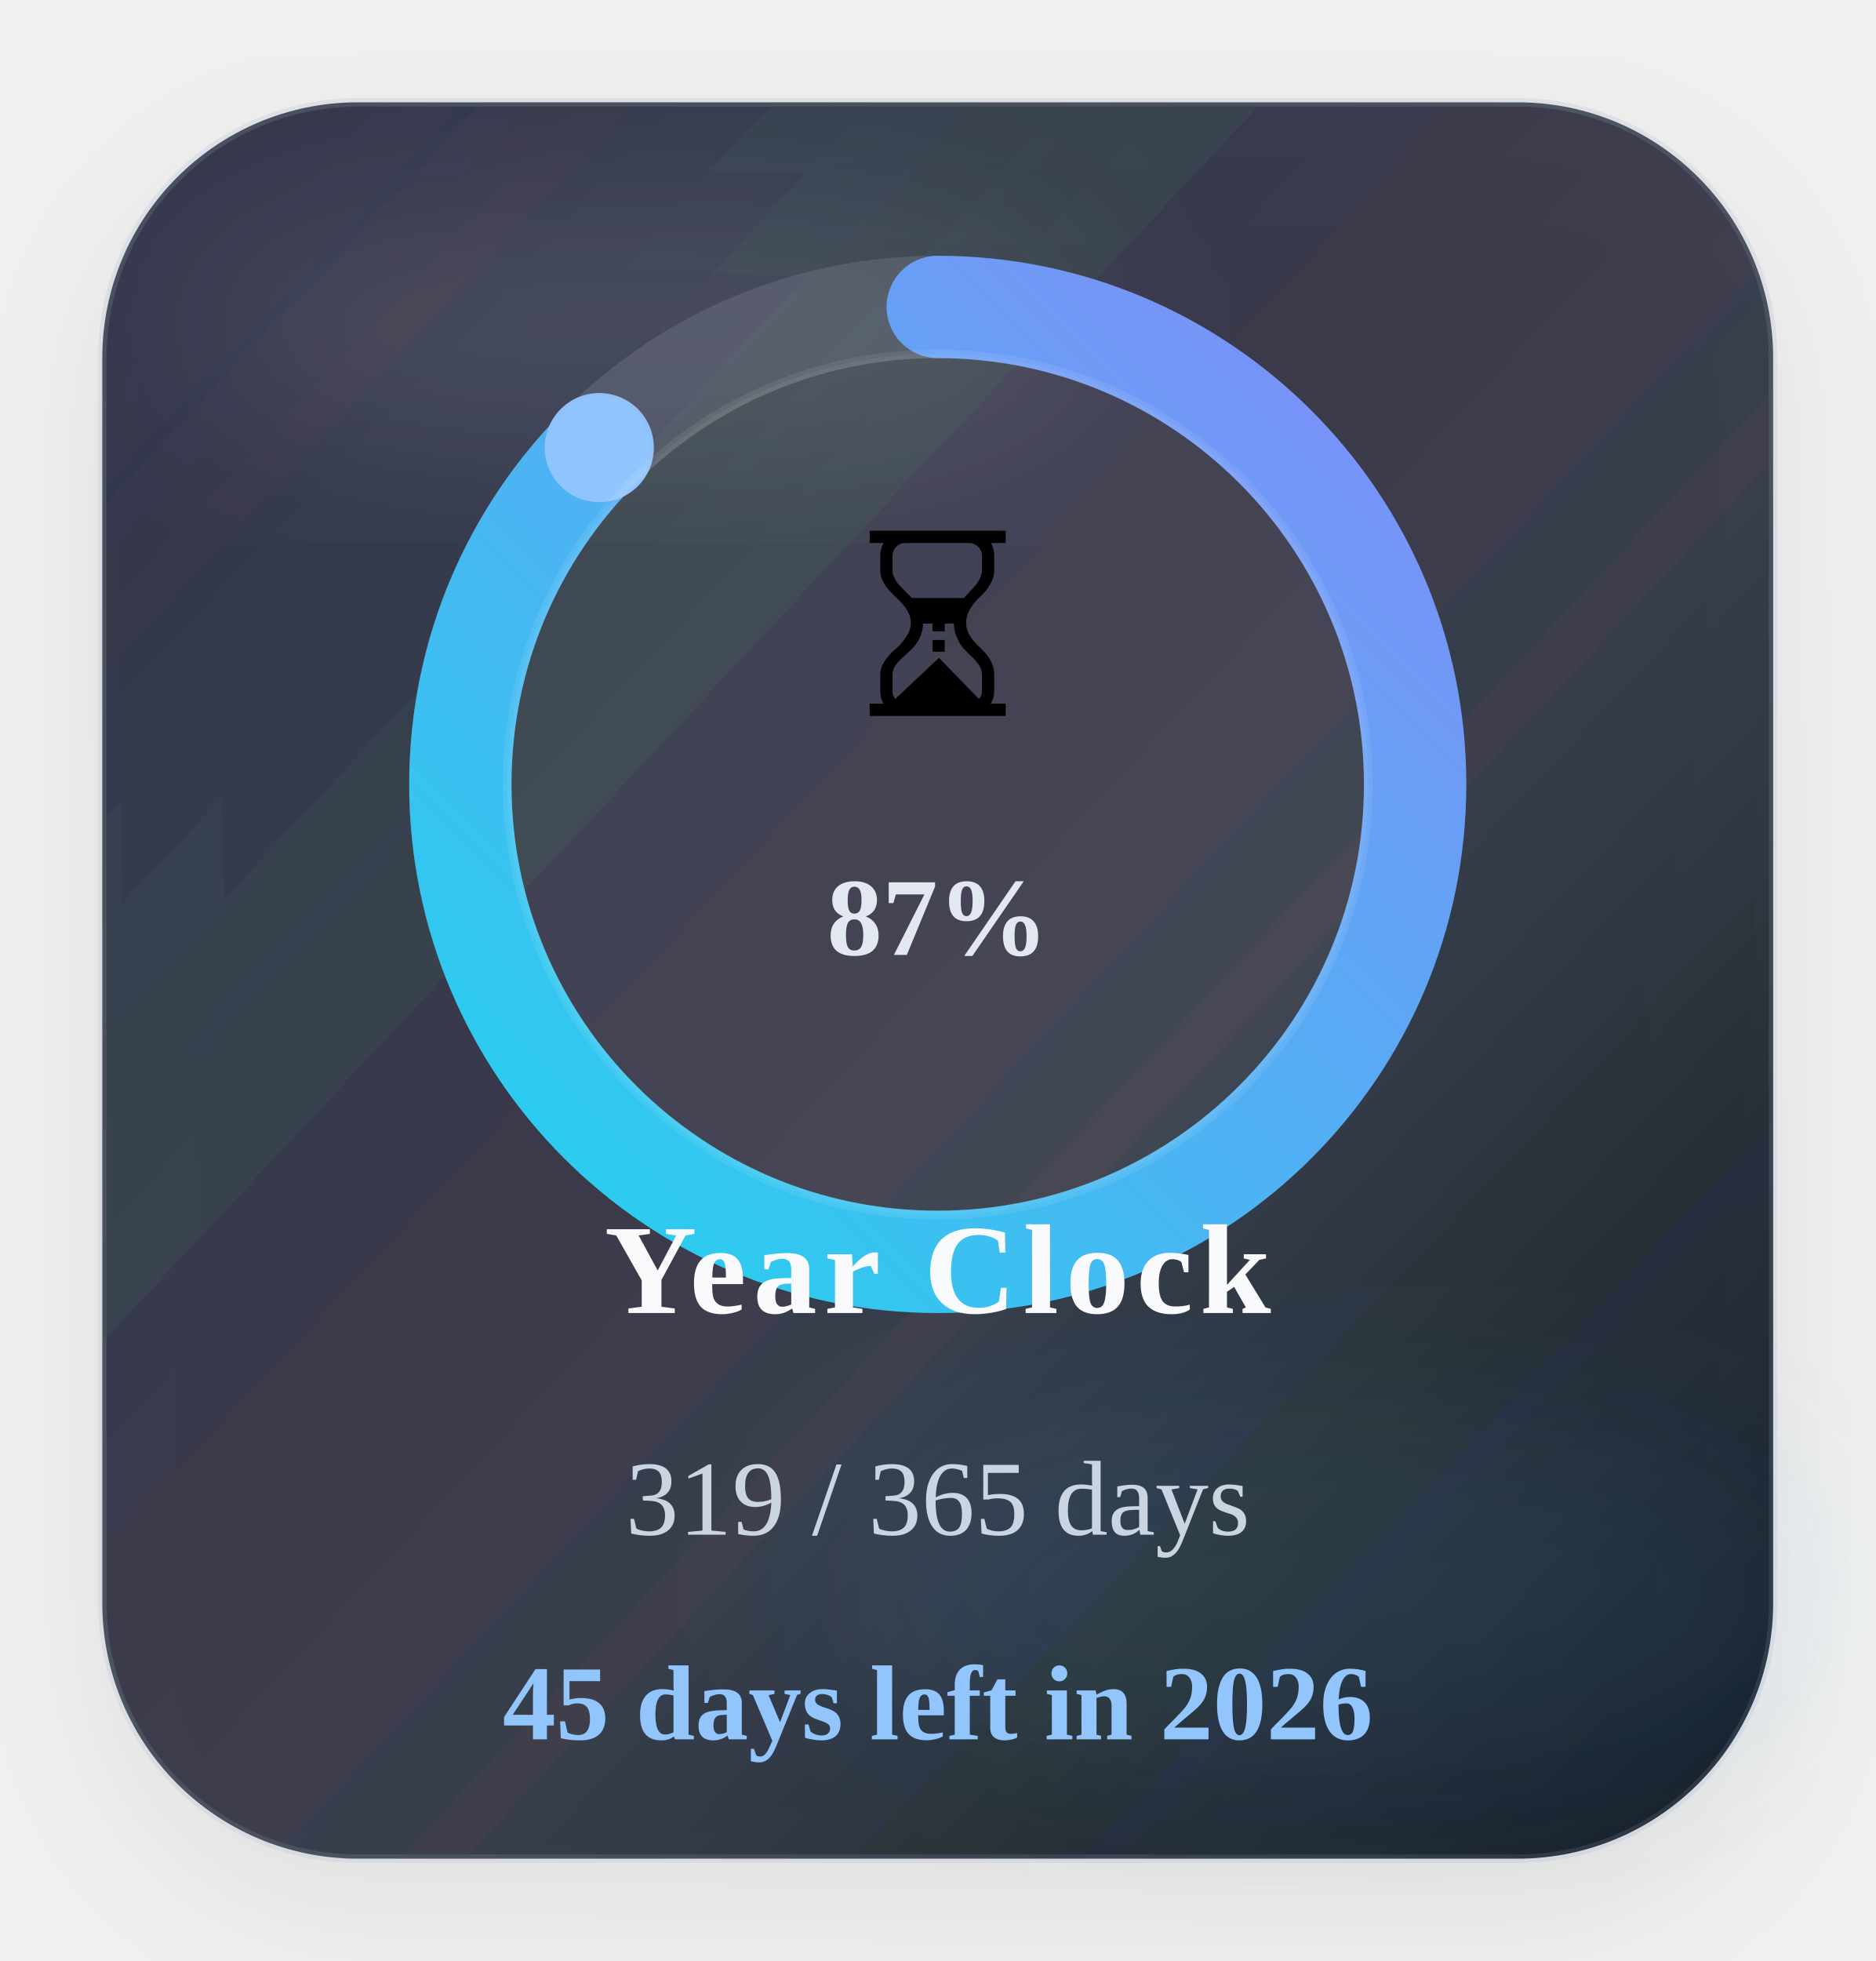
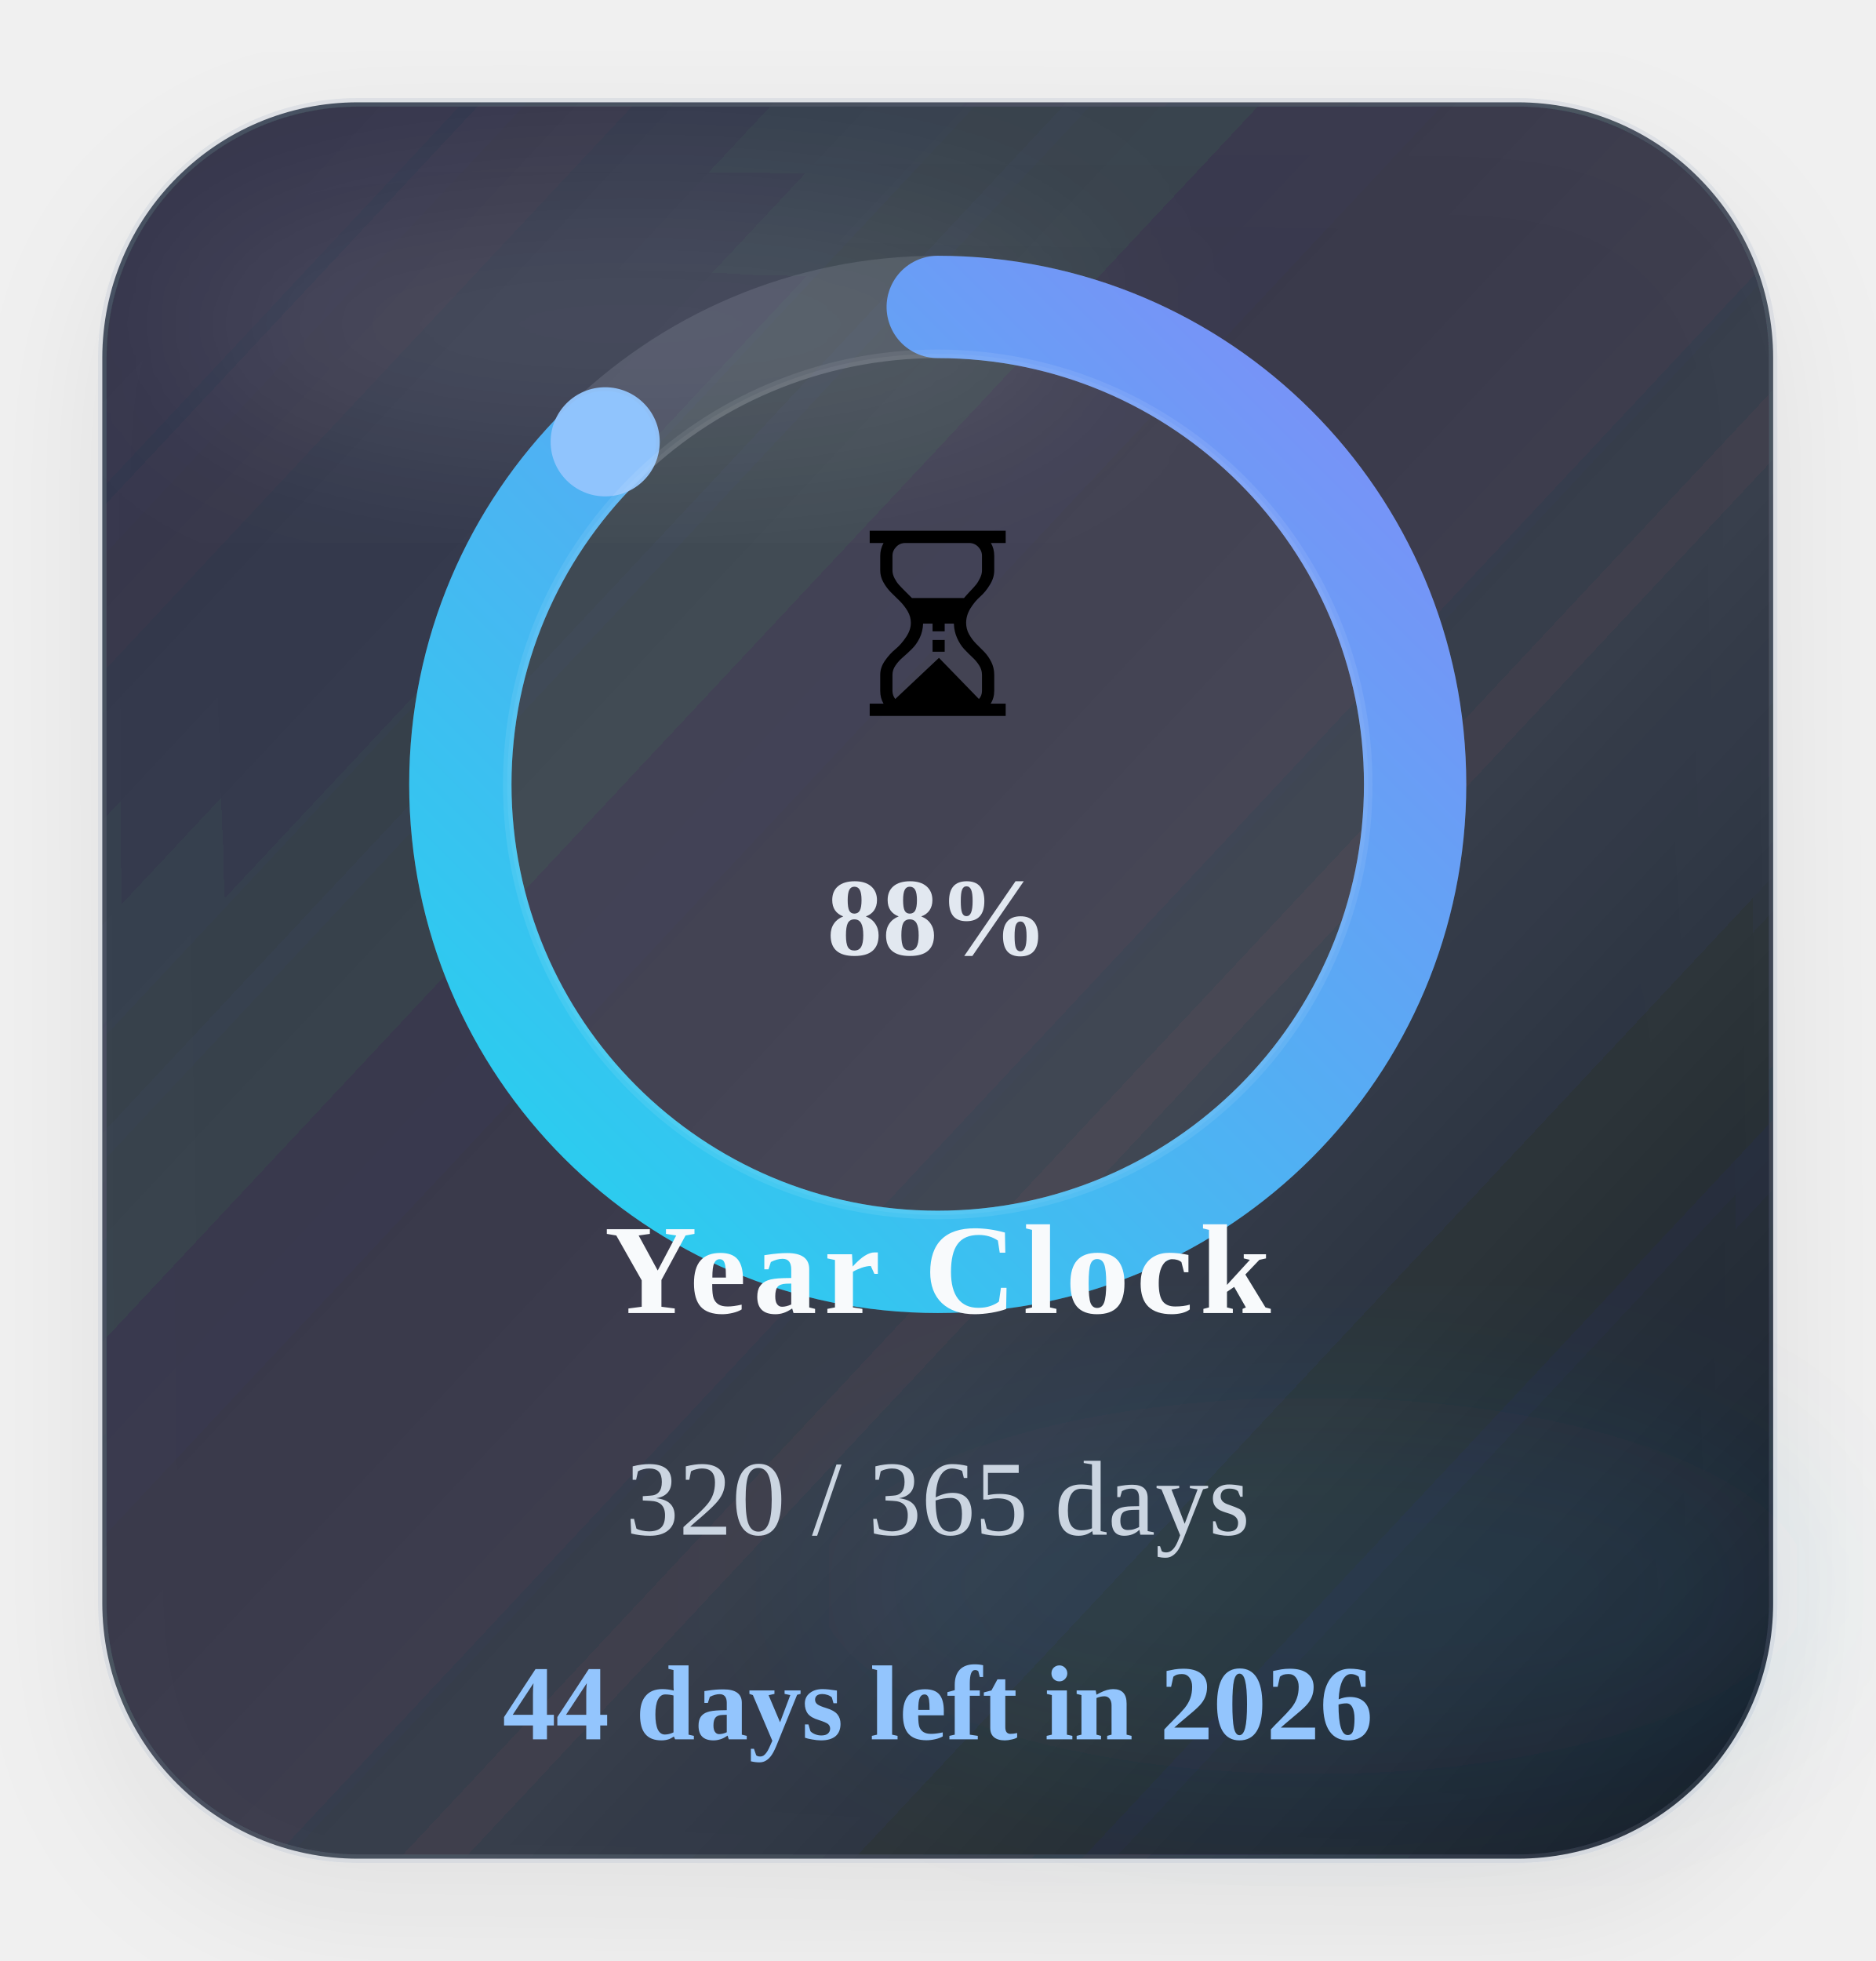
<svg xmlns="http://www.w3.org/2000/svg" width="220" height="230" viewBox="0 0 220 230" role="img" aria-label="Time progress for 2026">
  <defs>
    <linearGradient id="timeGradient" x1="0%" y1="0%" x2="100%" y2="100%">
      <stop offset="0%" stop-color="#22d3ee" />
      <stop offset="100%" stop-color="#818cf8" />
    </linearGradient>
    <linearGradient id="timeCard" x1="0%" y1="0%" x2="100%" y2="100%">
      <stop offset="0%" stop-color="#1c2537" stop-opacity="0.88" />
      <stop offset="60%" stop-color="#111827" stop-opacity="0.8" />
      <stop offset="100%" stop-color="#0b1220" stop-opacity="0.96" />
    </linearGradient>
    <filter id="timeShadow" x="-25%" y="-25%" width="150%" height="150%">
      <feDropShadow dx="0" dy="6" stdDeviation="8" flood-color="#020617" flood-opacity="0.08" />
    </filter>
    <filter id="timeBlur" x="-30%" y="-30%" width="160%" height="160%">
      <feGaussianBlur stdDeviation="10" />
    </filter>
  </defs>
  <rect x="12" y="12" width="196" height="206" rx="30" fill="url(#timeCard)" stroke="#94a3b8" stroke-opacity="0.18" filter="url(#timeShadow)" />
  <ellipse cx="74" cy="38" rx="54" ry="16" fill="#ffffff" fill-opacity="0.09" filter="url(#timeBlur)" />
  <ellipse cx="154" cy="186" rx="58" ry="22" fill="#38bdf8" fill-opacity="0.08" filter="url(#timeBlur)" />
  <circle class="ring-track" cx="110" cy="92" r="56" fill="none" stroke="#cbd5e1" stroke-opacity="0.14" stroke-width="12" />
-   <circle class="progress-ring" cx="110" cy="92" r="56" fill="none" stroke="url(#timeGradient)" stroke-width="12" stroke-linecap="round" stroke-dasharray="351.86" stroke-dashoffset="44.12" data-target-offset="44.12" data-ring-length="351.86" transform="rotate(-90 110 92)" />
-   <circle class="progress-endcap" cx="70.30" cy="52.50" r="6.4" fill="#93c5fd" fill-opacity="0.96" data-center-x="110" data-center-y="92" data-radius="56" data-target-angle="224.8569" />
+   <circle class="progress-ring" cx="110" cy="92" r="56" fill="none" stroke="url(#timeGradient)" stroke-width="12" stroke-linecap="round" stroke-dasharray="351.86" stroke-dashoffset="43.16" data-target-offset="43.16" data-ring-length="351.86" transform="rotate(-90 110 92)" />
+   <circle class="progress-endcap" cx="70.99" cy="51.82" r="6.4" fill="#93c5fd" fill-opacity="0.96" data-center-x="110" data-center-y="92" data-radius="56" data-target-angle="225.8432" />
  <circle class="ring-core" cx="110" cy="92" r="50.5" fill="#ffffff" fill-opacity="0.05" stroke="#ffffff" stroke-opacity="0.08" />
  <text class="progress-emoji" x="110" y="84" text-anchor="middle" font-size="30">⏳</text>
-   <text class="progress-percent" x="110" y="112" text-anchor="middle" font-size="13" font-weight="700" fill="#e2e8f0">87%</text>
+   <text class="progress-percent" x="110" y="112" text-anchor="middle" font-size="13" font-weight="700" fill="#e2e8f0">88%</text>
  <text class="progress-label" x="110" y="154" text-anchor="middle" font-size="15" font-weight="700" letter-spacing="0.8" fill="#f8fafc">Year Clock</text>
-   <text class="progress-value" x="110" y="180" text-anchor="middle" font-size="12.5" fill="#cbd5e1">319 / 365 days</text>
-   <text class="progress-status" data-status-state="remaining" x="110" y="204" text-anchor="middle" font-size="12.5" font-weight="700" fill="#93c5fd">45 days left in 2026</text>
+   <text class="progress-value" x="110" y="180" text-anchor="middle" font-size="12.5" fill="#cbd5e1">320 / 365 days</text>
+   <text class="progress-status" data-status-state="remaining" x="110" y="204" text-anchor="middle" font-size="12.5" font-weight="700" fill="#93c5fd">44 days left in 2026</text>
</svg>
